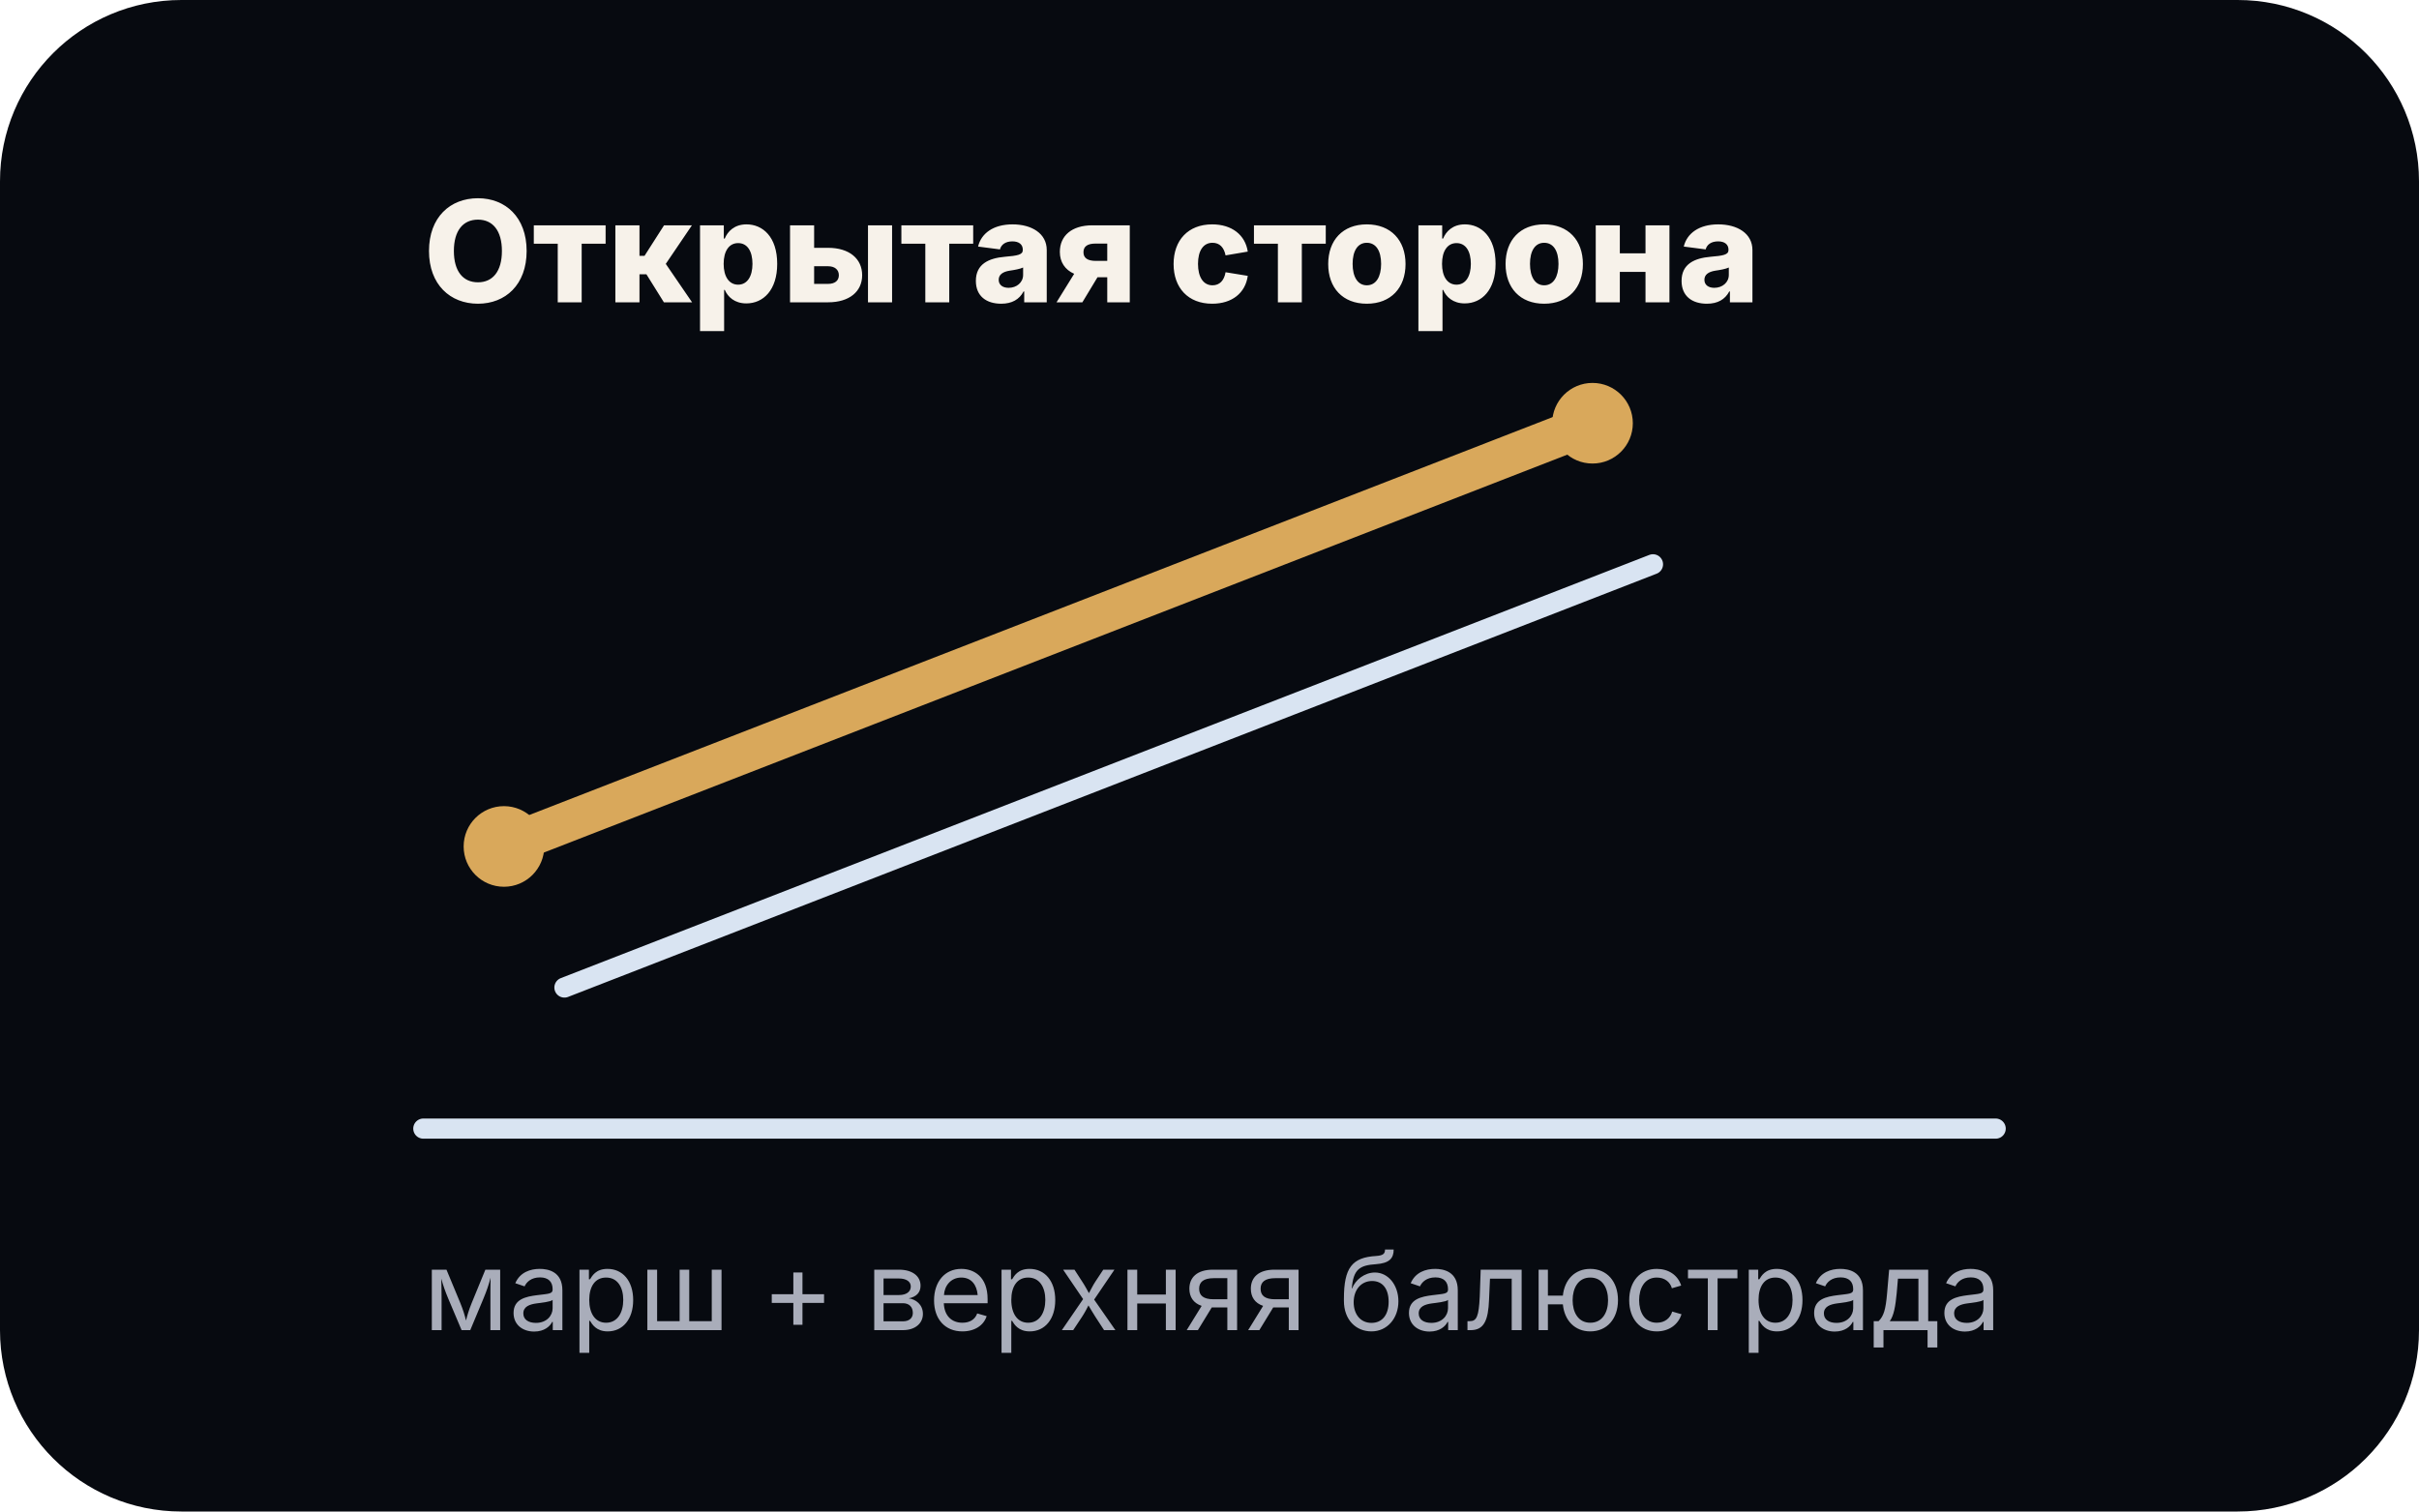
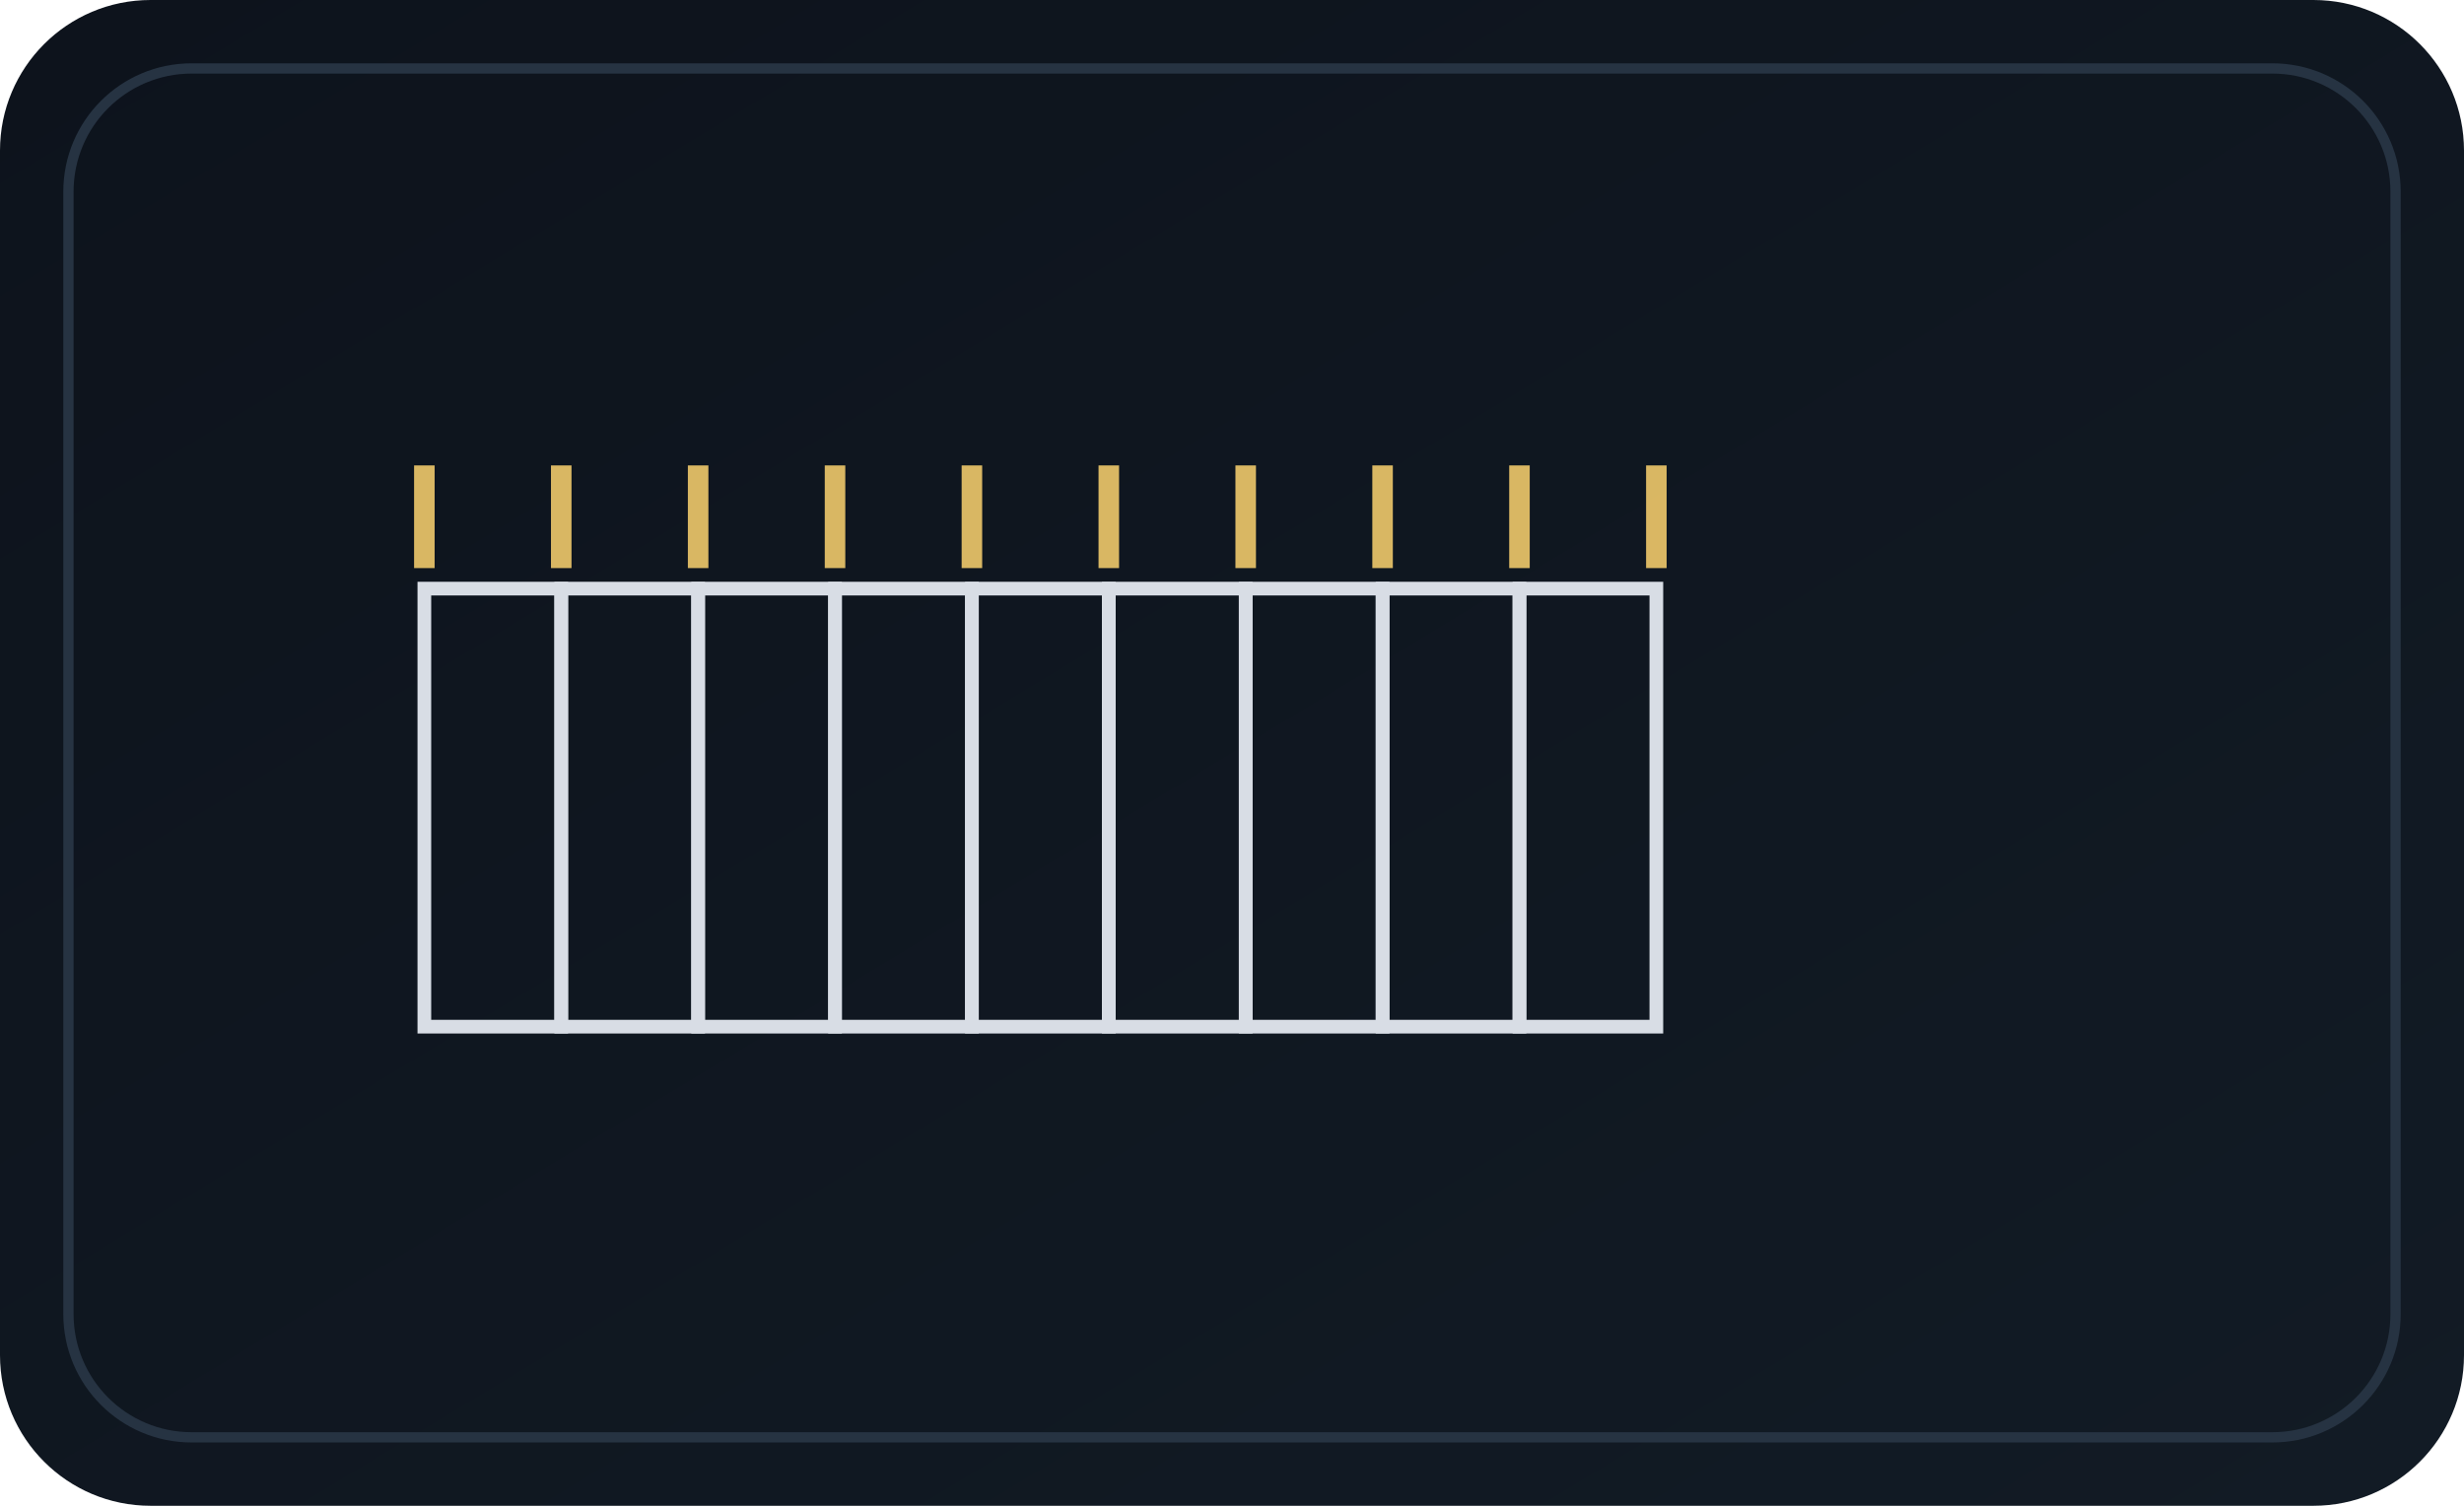
- <svg xmlns="http://www.w3.org/2000/svg" viewBox="0 0 240 150" role="img" aria-labelledby="title desc">
-   <rect width="240" height="150" rx="18" fill="#070a10" />
-   <path d="M42 112h156" fill="none" stroke="#d9e4f2" stroke-linecap="round" stroke-width="2" />
-   <path d="M56 98l36-14 36-14 36-14" fill="none" stroke="#d9e4f2" stroke-linecap="round" stroke-linejoin="round" stroke-width="2" />
-   <path d="M50 84l36-14 36-14 36-14" fill="none" stroke="#d9a85b" stroke-linecap="round" stroke-linejoin="round" stroke-width="4" />
-   <circle cx="50" cy="84" r="4" fill="#d9a85b" />
-   <circle cx="158" cy="42" r="4" fill="#d9a85b" />
-   <text x="42" y="30" fill="#f7f2ea" font-family="Inter, Arial, sans-serif" font-size="14" font-weight="800">Открытая сторона</text>
-   <text x="42" y="132" fill="#a9adba" font-family="Inter, Arial, sans-serif" font-size="11">марш + верхняя балюстрада</text>
+ <svg xmlns="http://www.w3.org/2000/svg" width="360" height="220" viewBox="0 0 360 220" role="img">
+   <defs>
+     <linearGradient id="bg" x1="0" y1="0" x2="1" y2="1">
+       <stop offset="0" stop-color="#0d131c" />
+       <stop offset="1" stop-color="#121b25" />
+     </linearGradient>
+     <filter id="glow" x="-20%" y="-20%" width="140%" height="140%">
+       <feGaussianBlur stdDeviation="3" result="blur" />
+       <feMerge>
+         <feMergeNode in="blur" />
+         <feMergeNode in="SourceGraphic" />
+       </feMerge>
+     </filter>
+     <marker id="arrow" viewBox="0 0 10 10" refX="8.5" refY="5" markerWidth="7" markerHeight="7" orient="auto-start-reverse">
+       <path d="M0 0L10 5L0 10Z" fill="#f0c96a" />
+     </marker>
+   </defs>
+   <rect width="100%" height="100%" rx="22" fill="url(#bg)" />
+   <rect x="10" y="10" width="340" height="200" rx="18" fill="none" stroke="#263342" stroke-width="1.5" />
+   <rect x="62" y="86" width="20" height="64" fill="none" stroke="#d8dde5" stroke-width="2" />
+   <rect x="82" y="86" width="20" height="64" fill="none" stroke="#d8dde5" stroke-width="2" />
+   <rect x="102" y="86" width="20" height="64" fill="none" stroke="#d8dde5" stroke-width="2" />
+   <rect x="122" y="86" width="20" height="64" fill="none" stroke="#d8dde5" stroke-width="2" />
+   <rect x="142" y="86" width="20" height="64" fill="none" stroke="#d8dde5" stroke-width="2" />
+   <rect x="162" y="86" width="20" height="64" fill="none" stroke="#d8dde5" stroke-width="2" />
+   <rect x="182" y="86" width="20" height="64" fill="none" stroke="#d8dde5" stroke-width="2" />
+   <rect x="202" y="86" width="20" height="64" fill="none" stroke="#d8dde5" stroke-width="2" />
+   <rect x="222" y="86" width="20" height="64" fill="none" stroke="#d8dde5" stroke-width="2" />
+   <line x1="62" y1="68" x2="242" y2="68" stroke="#f0c96a" stroke-width="6" stroke-linecap="round" filter="url(#glow)" />
+   <line x1="62" y1="68" x2="62" y2="83" stroke="#f0c96a" stroke-width="3" opacity=".9" />
+   <line x1="82" y1="68" x2="82" y2="83" stroke="#f0c96a" stroke-width="3" opacity=".9" />
+   <line x1="102" y1="68" x2="102" y2="83" stroke="#f0c96a" stroke-width="3" opacity=".9" />
+   <line x1="122" y1="68" x2="122" y2="83" stroke="#f0c96a" stroke-width="3" opacity=".9" />
+   <line x1="142" y1="68" x2="142" y2="83" stroke="#f0c96a" stroke-width="3" opacity=".9" />
+   <line x1="162" y1="68" x2="162" y2="83" stroke="#f0c96a" stroke-width="3" opacity=".9" />
+   <line x1="182" y1="68" x2="182" y2="83" stroke="#f0c96a" stroke-width="3" opacity=".9" />
+   <line x1="202" y1="68" x2="202" y2="83" stroke="#f0c96a" stroke-width="3" opacity=".9" />
+   <line x1="222" y1="68" x2="222" y2="83" stroke="#f0c96a" stroke-width="3" opacity=".9" />
+   <line x1="242" y1="68" x2="242" y2="83" stroke="#f0c96a" stroke-width="3" opacity=".9" />
+   <path d="M264 68h46" stroke="#f0c96a" stroke-width="5" stroke-linecap="round" filter="url(#glow)" />
</svg>
